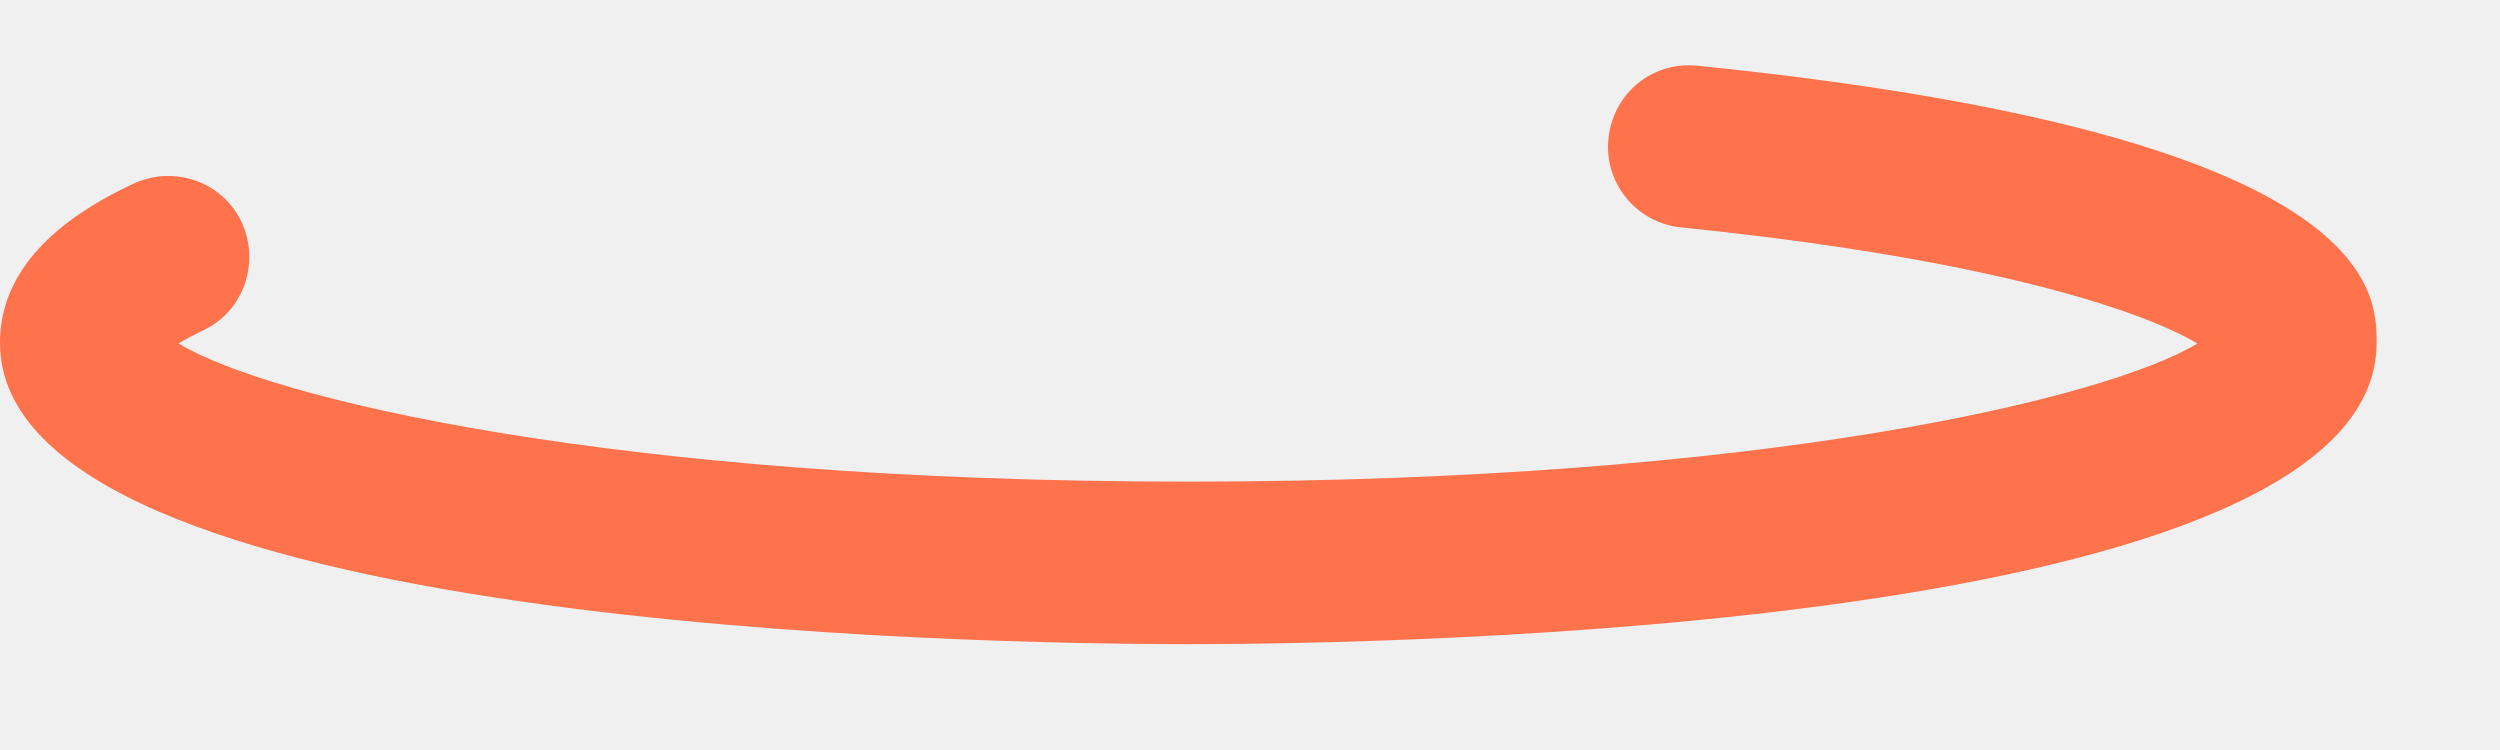
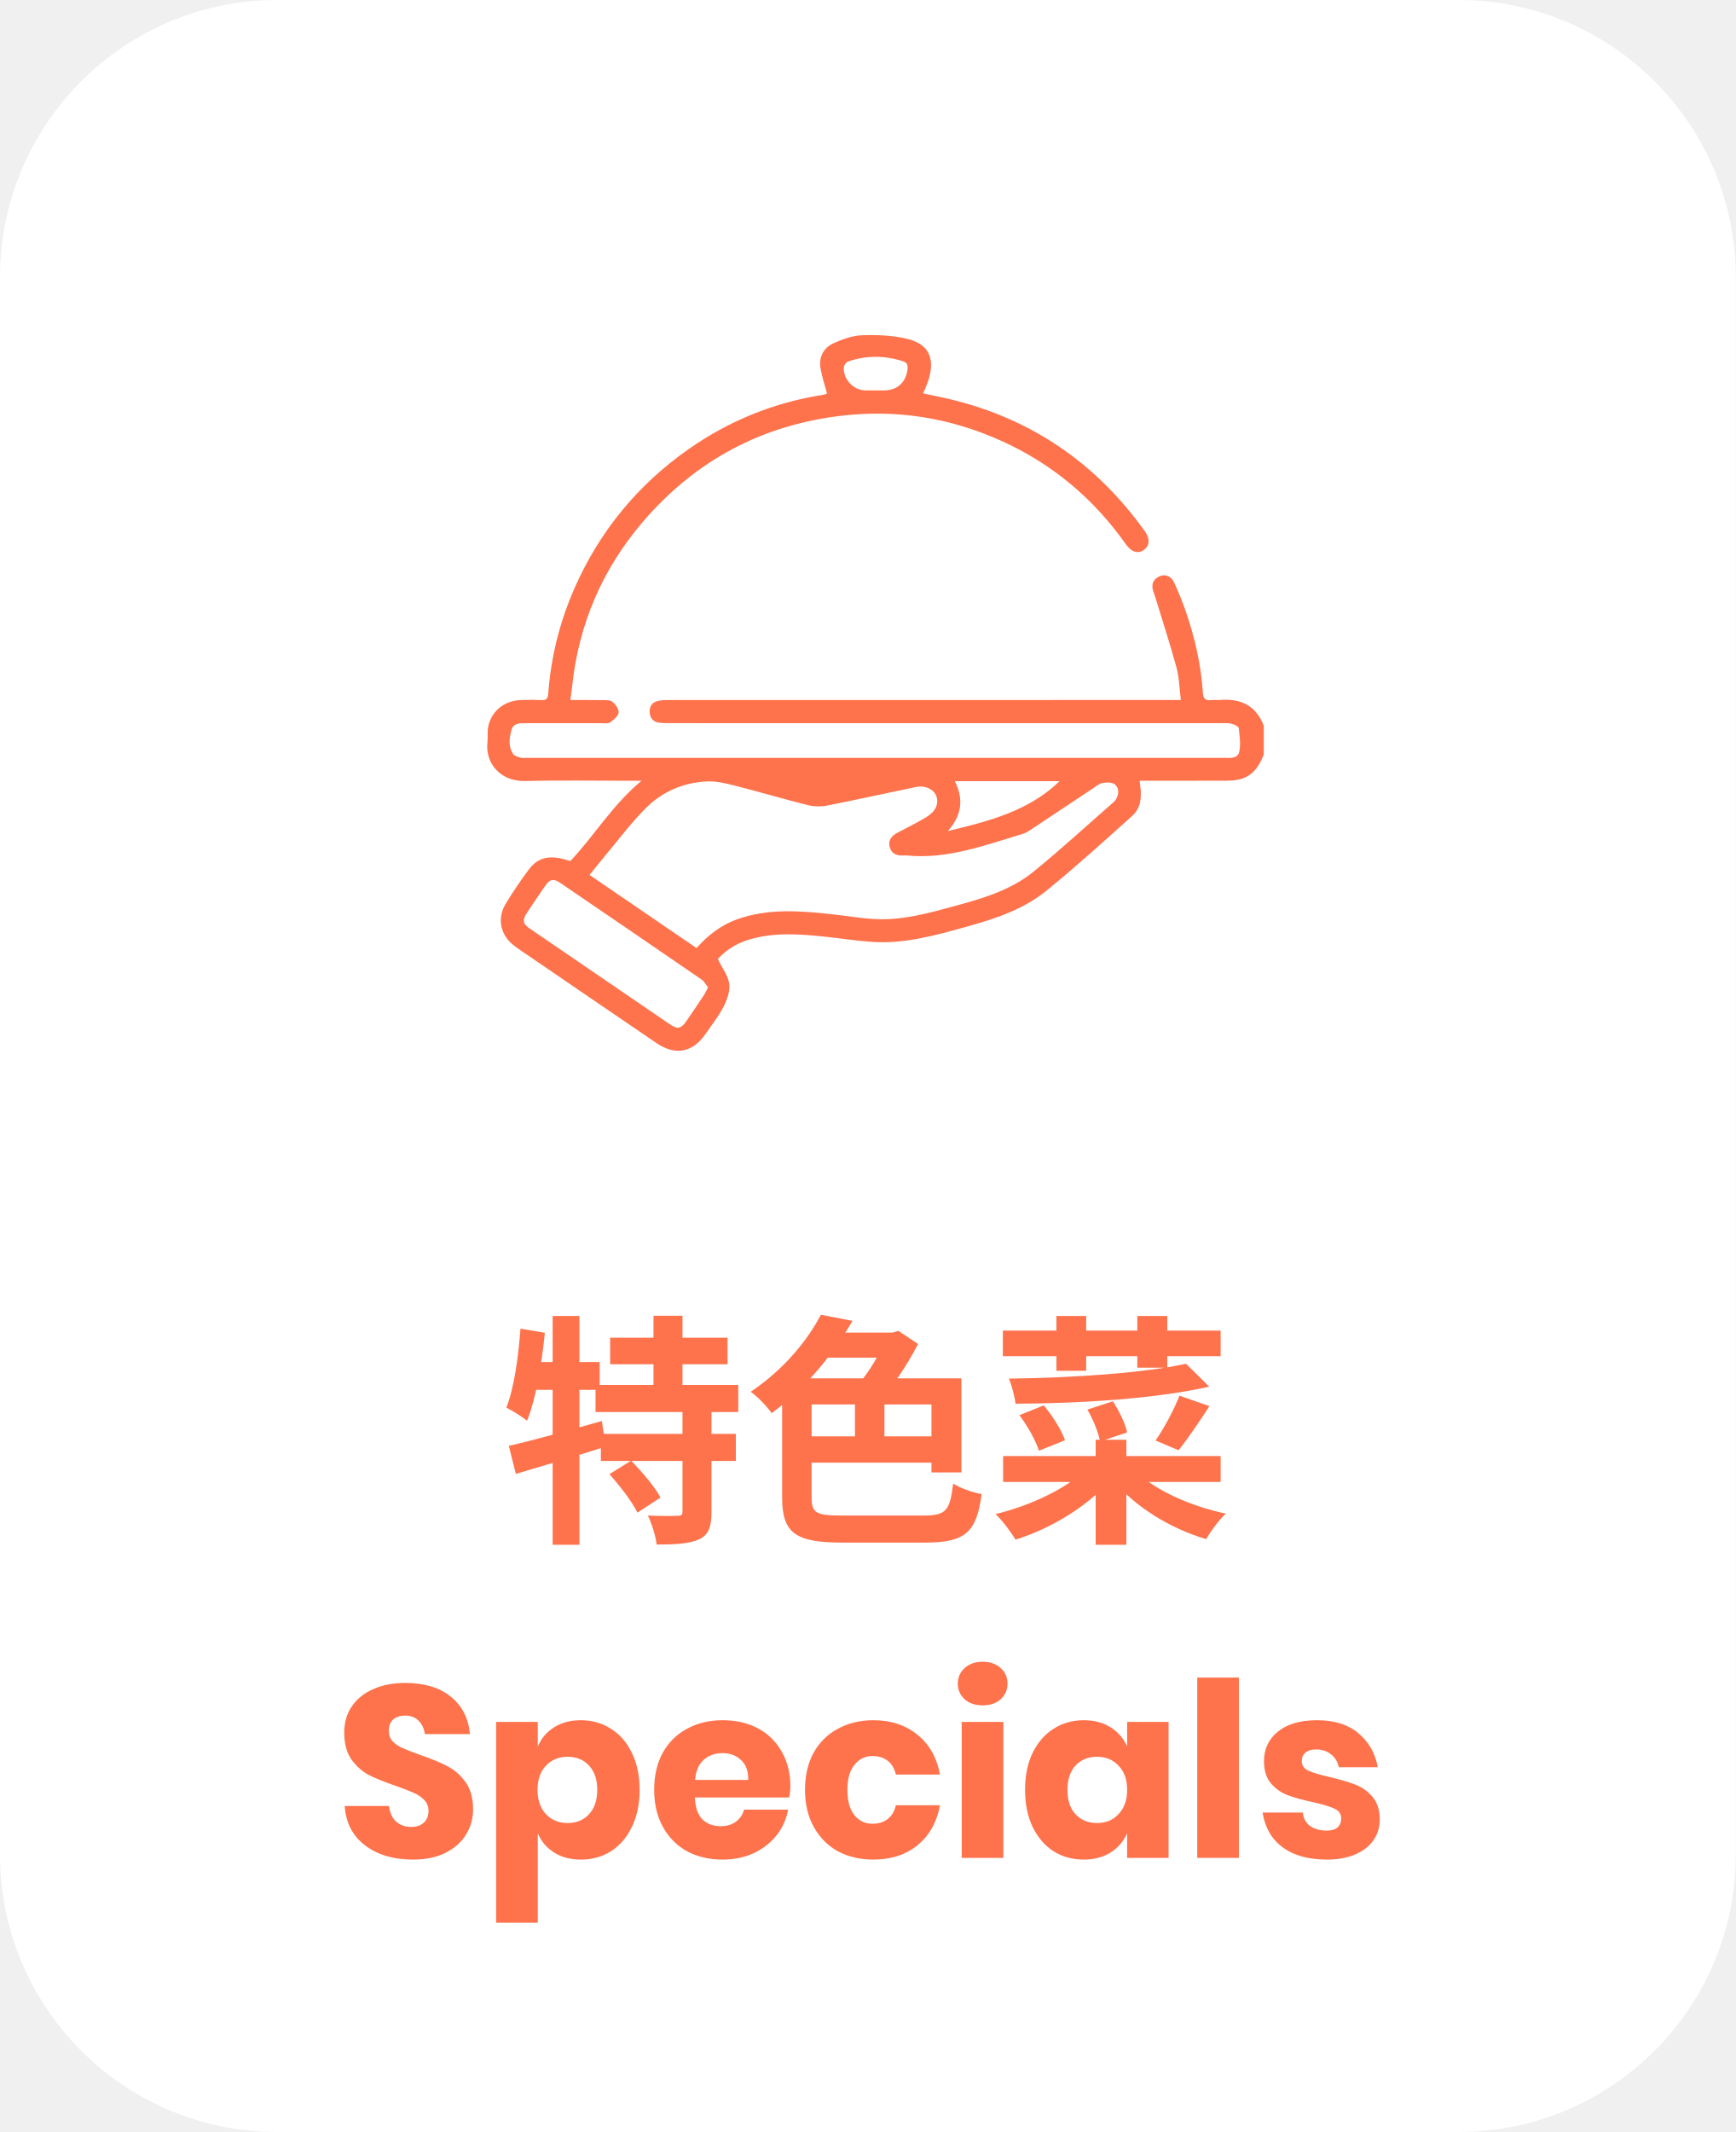
- <svg xmlns="http://www.w3.org/2000/svg" width="20" height="6" viewBox="0 0 20 6" fill="none">
-   <path d="M9.5 5.153C7.917 5.153 0 5.042 0 2.742C0 2.229 0.357 1.8 1.071 1.468C1.395 1.319 1.784 1.455 1.934 1.78C2.083 2.105 1.947 2.495 1.622 2.644C1.544 2.683 1.48 2.716 1.428 2.748C2.148 3.184 4.893 3.853 9.5 3.853C14.107 3.853 16.859 3.184 17.579 2.748C17.177 2.508 16.002 2.079 13.445 1.819C13.088 1.78 12.829 1.462 12.868 1.104C12.907 0.747 13.218 0.487 13.582 0.526C19.013 1.078 19.013 2.333 19.013 2.742C19.013 5.036 11.096 5.153 9.513 5.153H9.5Z" fill="#FE724C" />
+ <svg xmlns="http://www.w3.org/2000/svg" width="114" height="140" viewBox="0 0 114 140" fill="none">
+   <path d="M0 18.214C0 8.155 8.155 0 18.214 0H95.786C105.845 0 114 8.155 114 18.214V121.786C114 131.845 105.845 140 95.786 140H18.214C8.155 140 0 131.845 0 121.786V18.214Z" fill="white" />
+   <path d="M31.072 118.816C31.072 119.413 30.917 119.963 30.608 120.464C30.309 120.965 29.861 121.365 29.264 121.664C28.677 121.963 27.963 122.112 27.12 122.112C25.851 122.112 24.805 121.803 23.984 121.184C23.163 120.565 22.715 119.701 22.64 118.592H25.552C25.595 119.019 25.744 119.355 26 119.6C26.267 119.845 26.603 119.968 27.008 119.968C27.36 119.968 27.637 119.872 27.84 119.68C28.043 119.488 28.144 119.232 28.144 118.912C28.144 118.624 28.048 118.384 27.856 118.192C27.675 118 27.445 117.845 27.168 117.728C26.891 117.6 26.507 117.451 26.016 117.28C25.301 117.035 24.715 116.8 24.256 116.576C23.808 116.341 23.419 116 23.088 115.552C22.768 115.093 22.608 114.501 22.608 113.776C22.608 113.104 22.779 112.523 23.12 112.032C23.461 111.541 23.931 111.168 24.528 110.912C25.136 110.645 25.829 110.512 26.608 110.512C27.867 110.512 28.864 110.811 29.6 111.408C30.347 112.005 30.768 112.827 30.864 113.872H27.904C27.851 113.499 27.712 113.205 27.488 112.992C27.275 112.768 26.981 112.656 26.608 112.656C26.288 112.656 26.027 112.741 25.824 112.912C25.632 113.083 25.536 113.333 25.536 113.664C25.536 113.931 25.621 114.16 25.792 114.352C25.973 114.533 26.197 114.683 26.464 114.8C26.731 114.917 27.115 115.067 27.616 115.248C28.341 115.493 28.933 115.739 29.392 115.984C29.851 116.219 30.245 116.565 30.576 117.024C30.907 117.483 31.072 118.08 31.072 118.816Z" fill="#FE724C" />
+   <path d="M38.153 112.96C38.889 112.96 39.545 113.147 40.121 113.52C40.707 113.883 41.166 114.411 41.497 115.104C41.838 115.787 42.009 116.597 42.009 117.536C42.009 118.464 41.838 119.275 41.497 119.968C41.166 120.661 40.707 121.195 40.121 121.568C39.545 121.931 38.889 122.112 38.153 122.112C37.47 122.112 36.883 121.957 36.393 121.648C35.902 121.339 35.545 120.917 35.321 120.384V126.256H32.585V113.072H35.321V114.688C35.545 114.155 35.902 113.733 36.393 113.424C36.883 113.115 37.47 112.96 38.153 112.96ZM37.273 115.36C36.697 115.36 36.222 115.557 35.849 115.952C35.486 116.336 35.305 116.864 35.305 117.536C35.305 118.197 35.486 118.725 35.849 119.12C36.222 119.515 36.697 119.712 37.273 119.712C37.859 119.712 38.329 119.52 38.681 119.136C39.043 118.752 39.225 118.219 39.225 117.536C39.225 116.853 39.043 116.32 38.681 115.936C38.329 115.552 37.859 115.36 37.273 115.36Z" fill="#FE724C" />
+   <path d="M51.908 117.296C51.908 117.52 51.882 117.765 51.828 118.032H45.636C45.668 118.704 45.839 119.189 46.148 119.488C46.458 119.776 46.852 119.92 47.332 119.92C47.738 119.92 48.074 119.819 48.34 119.616C48.607 119.413 48.783 119.152 48.868 118.832H51.764C51.647 119.461 51.391 120.027 50.996 120.528C50.602 121.019 50.1 121.408 49.492 121.696C48.884 121.973 48.207 122.112 47.46 122.112C46.586 122.112 45.807 121.931 45.124 121.568C44.452 121.195 43.924 120.661 43.54 119.968C43.156 119.275 42.964 118.464 42.964 117.536C42.964 116.597 43.151 115.787 43.524 115.104C43.908 114.411 44.442 113.883 45.124 113.52C45.807 113.147 46.586 112.96 47.46 112.96C48.346 112.96 49.124 113.141 49.796 113.504C50.468 113.867 50.986 114.379 51.348 115.04C51.722 115.691 51.908 116.443 51.908 117.296ZM49.14 116.88C49.151 116.293 48.991 115.856 48.66 115.568C48.34 115.269 47.94 115.12 47.46 115.12C46.959 115.12 46.543 115.269 46.212 115.568C45.882 115.867 45.695 116.304 45.652 116.88H49.14Z" fill="#FE724C" />
+   <path d="M57.367 112.96C58.519 112.96 59.484 113.28 60.263 113.92C61.041 114.549 61.532 115.419 61.735 116.528H58.839C58.753 116.144 58.577 115.845 58.311 115.632C58.044 115.419 57.708 115.312 57.303 115.312C56.823 115.312 56.428 115.504 56.119 115.888C55.809 116.261 55.655 116.811 55.655 117.536C55.655 118.261 55.809 118.816 56.119 119.2C56.428 119.573 56.823 119.76 57.303 119.76C57.708 119.76 58.044 119.653 58.311 119.44C58.577 119.227 58.753 118.928 58.839 118.544H61.735C61.532 119.653 61.041 120.528 60.263 121.168C59.484 121.797 58.519 122.112 57.367 122.112C56.492 122.112 55.713 121.931 55.031 121.568C54.359 121.195 53.831 120.661 53.447 119.968C53.063 119.275 52.871 118.464 52.871 117.536C52.871 116.597 53.057 115.787 53.431 115.104C53.815 114.411 54.348 113.883 55.031 113.52C55.713 113.147 56.492 112.96 57.367 112.96Z" fill="#FE724C" />
+   <path d="M62.907 110.56C62.907 110.144 63.056 109.803 63.355 109.536C63.653 109.259 64.048 109.12 64.539 109.12C65.029 109.12 65.424 109.259 65.723 109.536C66.021 109.803 66.171 110.144 66.171 110.56C66.171 110.965 66.021 111.307 65.723 111.584C65.424 111.851 65.029 111.984 64.539 111.984C64.048 111.984 63.653 111.851 63.355 111.584C63.056 111.307 62.907 110.965 62.907 110.56ZM65.899 113.072V122H63.163V113.072H65.899Z" fill="#FE724C" />
+   <path d="M71.18 112.96C71.862 112.96 72.449 113.115 72.94 113.424C73.43 113.733 73.793 114.155 74.028 114.688V113.072H76.748V122H74.028V120.384C73.793 120.917 73.43 121.339 72.94 121.648C72.449 121.957 71.862 122.112 71.18 122.112C70.444 122.112 69.782 121.931 69.196 121.568C68.62 121.195 68.161 120.661 67.82 119.968C67.489 119.275 67.324 118.464 67.324 117.536C67.324 116.597 67.489 115.787 67.82 115.104C68.161 114.411 68.62 113.883 69.196 113.52C69.782 113.147 70.444 112.96 71.18 112.96ZM72.06 115.36C71.473 115.36 70.998 115.552 70.636 115.936C70.284 116.32 70.108 116.853 70.108 117.536C70.108 118.219 70.284 118.752 70.636 119.136C70.998 119.52 71.473 119.712 72.06 119.712C72.636 119.712 73.105 119.515 73.468 119.12C73.841 118.725 74.028 118.197 74.028 117.536C74.028 116.864 73.841 116.336 73.468 115.952C73.105 115.557 72.636 115.36 72.06 115.36Z" fill="#FE724C" />
+   <path d="M81.368 110.16V122H78.632V110.16H81.368Z" fill="#FE724C" />
+   <path d="M86.504 112.96C87.635 112.96 88.537 113.243 89.209 113.808C89.891 114.373 90.318 115.12 90.489 116.048H87.928C87.854 115.685 87.683 115.403 87.416 115.2C87.16 114.987 86.835 114.88 86.441 114.88C86.131 114.88 85.897 114.949 85.737 115.088C85.576 115.216 85.496 115.403 85.496 115.648C85.496 115.925 85.641 116.133 85.928 116.272C86.227 116.411 86.691 116.549 87.32 116.688C88.003 116.848 88.563 117.013 89.001 117.184C89.438 117.344 89.817 117.611 90.136 117.984C90.457 118.357 90.617 118.859 90.617 119.488C90.617 120 90.478 120.453 90.201 120.848C89.923 121.243 89.523 121.552 89.001 121.776C88.478 122 87.859 122.112 87.144 122.112C85.939 122.112 84.974 121.845 84.249 121.312C83.523 120.779 83.081 120.016 82.921 119.024H85.561C85.603 119.408 85.763 119.701 86.04 119.904C86.329 120.107 86.697 120.208 87.144 120.208C87.454 120.208 87.689 120.139 87.849 120C88.008 119.851 88.088 119.659 88.088 119.424C88.088 119.115 87.939 118.896 87.641 118.768C87.353 118.629 86.878 118.485 86.216 118.336C85.555 118.197 85.011 118.048 84.585 117.888C84.158 117.728 83.79 117.472 83.481 117.12C83.171 116.757 83.016 116.267 83.016 115.648C83.016 114.848 83.32 114.203 83.928 113.712C84.537 113.211 85.395 112.96 86.504 112.96Z" fill="#FE724C" />
+   <path d="M40.072 87.84V89.584H47.784V87.84H40.072ZM39.112 90.944V92.72H48.488V90.944H39.112ZM39.464 94.16V95.936H48.328V94.16H39.464ZM42.92 86.4V91.92H44.824V86.4H42.92ZM44.824 92.528V99.264C44.824 99.488 44.744 99.536 44.488 99.536C44.216 99.552 43.336 99.552 42.552 99.52C42.808 100.048 43.064 100.864 43.128 101.424C44.344 101.424 45.256 101.376 45.896 101.088C46.536 100.8 46.728 100.272 46.728 99.296V92.528H44.824ZM40.024 96.8C40.712 97.568 41.528 98.624 41.864 99.328L43.384 98.336C43 97.632 42.152 96.624 41.448 95.92L40.024 96.8ZM33.416 94.944L33.88 96.784C35.576 96.288 37.768 95.632 39.784 94.992L39.528 93.312C37.32 93.936 34.984 94.592 33.416 94.944ZM36.296 86.416V101.44H38.056V86.416H36.296ZM34.184 87.248C34.04 89.136 33.768 91.136 33.256 92.432C33.64 92.624 34.328 93.056 34.616 93.296C35.192 91.856 35.576 89.632 35.784 87.52L34.184 87.248ZM34.616 89.44L34.264 91.264H39.384V89.44H34.616Z" fill="#FE724C" />
+   <path d="M52.408 94.32V96.048H61.752V94.32H52.408ZM56.152 91.216V95.2H58.088V91.216H56.152ZM52.312 90.512V92.224H61.176V96.688H63.144V90.512H52.312ZM51.368 90.512V98.336C51.368 100.704 52.28 101.296 55.336 101.296C56.04 101.296 60.024 101.296 60.792 101.296C63.448 101.296 64.136 100.576 64.472 98.112C63.912 98.016 63.08 97.728 62.6 97.424C62.392 99.2 62.136 99.52 60.648 99.52C59.72 99.52 56.136 99.52 55.32 99.52C53.592 99.52 53.304 99.36 53.304 98.32V90.512H51.368ZM54.168 87.504L53.336 89.152H59.064V87.504H54.168ZM53.912 86.336C53.048 88 51.48 89.936 49.304 91.392C49.736 91.696 50.376 92.352 50.68 92.8C53.064 91.024 54.728 88.88 55.992 86.736L53.912 86.336ZM58.2 87.504V87.872C57.864 88.752 57.096 90.096 56.376 90.896C56.744 91.184 57.32 91.776 57.592 92.176C58.536 91.2 59.592 89.632 60.296 88.256L59 87.392L58.632 87.504H58.2Z" fill="#FE724C" />
+   <path d="M65.864 87.376V89.056H80.168V87.376H65.864ZM69.384 86.416V90.016H71.336V86.416H69.384ZM74.696 86.416V89.808H76.664V86.416H74.696ZM65.88 95.616V97.312H80.168V95.616H65.88ZM71.96 94.544V101.44H73.976V94.544H71.96ZM71.432 96.384C70.168 97.696 67.704 98.864 65.384 99.424C65.816 99.824 66.408 100.608 66.696 101.104C69.08 100.352 71.528 98.864 73 97.088L71.432 96.384ZM74.504 96.512L73.048 97.12C74.472 98.912 76.84 100.368 79.224 101.072C79.496 100.56 80.088 99.792 80.504 99.392C78.152 98.896 75.752 97.824 74.504 96.512ZM77.896 89.552C75.16 90.16 70.392 90.48 66.264 90.528C66.44 90.944 66.648 91.712 66.696 92.176C70.904 92.16 75.896 91.856 79.416 91.056L77.896 89.552ZM66.952 92.928C67.496 93.648 68.04 94.624 68.232 95.264L69.944 94.576C69.72 93.904 69.128 92.976 68.552 92.288L66.952 92.928ZM71.416 92.56C71.8 93.216 72.152 94.096 72.248 94.656L74.024 94.064C73.912 93.472 73.496 92.656 73.096 92.016L71.416 92.56ZM77.464 91.648C77.112 92.56 76.44 93.808 75.896 94.592L77.4 95.232C77.992 94.512 78.744 93.392 79.432 92.336L77.464 91.648Z" fill="#FE724C" />
+   <path d="M83 49.553C82.697 50.326 82.262 50.976 81.4 51.181C81.114 51.248 80.81 51.263 80.514 51.265C78.822 51.272 77.128 51.268 75.436 51.268C75.255 51.268 75.074 51.268 74.846 51.268C74.867 51.434 74.882 51.557 74.897 51.68C74.989 52.391 74.905 53.09 74.36 53.578C72.504 55.243 70.656 56.922 68.722 58.492C67.18 59.746 65.304 60.348 63.407 60.875C61.405 61.43 59.407 61.988 57.304 61.852C56.28 61.787 55.264 61.622 54.242 61.515C52.508 61.332 50.773 61.192 49.069 61.741C48.277 61.997 47.616 62.447 47.144 62.978C47.425 63.555 47.817 64.055 47.894 64.601C47.962 65.077 47.756 65.646 47.525 66.099C47.202 66.732 46.747 67.297 46.343 67.888C45.506 69.113 44.36 69.34 43.126 68.502C40.351 66.617 37.584 64.721 34.814 62.828C34.443 62.575 34.064 62.333 33.712 62.056C32.866 61.389 32.64 60.303 33.197 59.375C33.669 58.592 34.181 57.829 34.73 57.1C35.373 56.245 36.183 56.107 37.455 56.547C39.044 54.863 40.243 52.831 42.133 51.271H41.562C39.205 51.271 36.848 51.227 34.493 51.286C32.848 51.327 31.874 50.105 32.011 48.779C32.049 48.415 31.994 48.036 32.071 47.684C32.292 46.678 33.129 46.015 34.191 45.97C34.655 45.95 35.122 45.95 35.584 45.97C35.885 45.983 35.982 45.871 36.005 45.574C36.181 43.144 36.764 40.812 37.748 38.588C39.405 34.842 41.922 31.799 45.268 29.463C47.919 27.613 50.849 26.431 54.044 25.928C54.109 25.918 54.174 25.902 54.236 25.879C54.282 25.863 54.322 25.833 54.317 25.836C54.171 25.294 54.001 24.777 53.898 24.245C53.752 23.483 54.057 22.859 54.735 22.545C55.325 22.273 55.985 22.038 56.623 22.015C57.604 21.98 58.62 22.02 59.57 22.247C60.985 22.584 61.415 23.507 60.995 24.904C60.904 25.205 60.768 25.492 60.632 25.836C61.221 25.962 61.813 26.076 62.4 26.216C67.734 27.496 71.983 30.402 75.18 34.872C75.539 35.374 75.514 35.83 75.132 36.107C74.751 36.383 74.314 36.264 73.954 35.755C71.824 32.733 69.093 30.441 65.728 28.933C62.388 27.436 58.903 26.869 55.253 27.301C50.025 27.919 45.691 30.239 42.263 34.218C39.579 37.332 38.003 40.971 37.574 45.09C37.546 45.353 37.507 45.617 37.462 45.968C38.187 45.968 38.875 45.959 39.562 45.973C39.79 45.976 40.079 45.96 40.229 46.087C40.431 46.257 40.663 46.58 40.628 46.796C40.59 47.04 40.298 47.279 40.062 47.441C39.921 47.537 39.675 47.487 39.477 47.487C37.834 47.49 36.191 47.487 34.548 47.49C34.165 47.49 33.72 47.462 33.594 47.931C33.452 48.458 33.364 49.022 33.708 49.514C33.797 49.642 34.008 49.705 34.175 49.751C34.314 49.79 34.472 49.764 34.622 49.764C49.874 49.764 65.125 49.764 80.377 49.764C80.774 49.764 81.289 49.844 81.391 49.364C81.497 48.869 81.419 48.323 81.354 47.809C81.339 47.691 81.056 47.57 80.877 47.522C80.674 47.468 80.45 47.488 80.235 47.488C68.154 47.488 56.071 47.488 43.989 47.486C43.757 47.486 43.523 47.486 43.295 47.457C42.918 47.408 42.702 47.179 42.671 46.796C42.64 46.415 42.808 46.139 43.176 46.038C43.396 45.978 43.634 45.969 43.863 45.969C54.85 45.966 65.836 45.966 76.823 45.966H77.555C77.461 45.225 77.451 44.505 77.268 43.831C76.838 42.248 76.325 40.687 75.845 39.116C75.811 39.004 75.764 38.898 75.731 38.786C75.604 38.352 75.745 38.032 76.152 37.845C76.512 37.679 76.92 37.828 77.105 38.232C77.374 38.821 77.625 39.422 77.839 40.032C78.458 41.798 78.879 43.611 79.002 45.483C79.028 45.879 79.157 46.017 79.537 45.97C79.733 45.946 79.936 45.98 80.133 45.964C81.486 45.851 82.49 46.329 83.001 47.655V49.557L83 49.553ZM45.748 62.252C46.527 61.382 47.392 60.725 48.448 60.354C50.449 59.65 52.498 59.806 54.548 60.025C55.52 60.127 56.486 60.299 57.459 60.352C59.254 60.448 60.965 59.969 62.68 59.502C64.528 58.999 66.374 58.465 67.88 57.239C69.684 55.772 71.397 54.193 73.149 52.663C73.21 52.609 73.265 52.541 73.306 52.471C73.505 52.129 73.5 51.74 73.22 51.509C73.039 51.361 72.675 51.369 72.412 51.415C72.182 51.456 71.975 51.642 71.768 51.78C70.426 52.669 69.087 53.564 67.745 54.453C67.566 54.571 67.379 54.696 67.178 54.756C64.676 55.501 62.211 56.448 59.522 56.172C59.473 56.167 59.422 56.172 59.372 56.174C58.932 56.208 58.56 56.088 58.434 55.624C58.307 55.157 58.576 54.872 58.964 54.669C59.595 54.338 60.238 54.024 60.846 53.654C61.101 53.5 61.37 53.258 61.477 52.994C61.805 52.185 61.084 51.488 60.142 51.682C58.197 52.085 56.259 52.517 54.311 52.9C53.906 52.978 53.449 52.967 53.049 52.867C51.445 52.465 49.857 51.994 48.254 51.587C47.665 51.436 47.047 51.288 46.45 51.314C44.906 51.377 43.518 51.972 42.429 53.054C41.455 54.022 40.628 55.14 39.741 56.197C39.403 56.599 39.078 57.012 38.719 57.454C41.077 59.065 43.389 60.646 45.747 62.256L45.748 62.252ZM46.502 64.835C46.365 64.665 46.257 64.446 46.082 64.326C42.992 62.201 39.894 60.086 36.793 57.975C36.345 57.67 36.112 57.728 35.797 58.184C35.399 58.758 35.007 59.336 34.623 59.919C34.285 60.432 34.322 60.653 34.824 60.996C37.892 63.096 40.961 65.194 44.033 67.286C44.494 67.601 44.741 67.543 45.067 67.072C45.464 66.498 45.853 65.917 46.239 65.335C46.329 65.199 46.393 65.044 46.501 64.835H46.502ZM62.252 54.572C64.976 53.919 67.574 53.252 69.592 51.295H62.71C63.311 52.482 63.162 53.547 62.252 54.572ZM57.51 25.636C57.692 25.636 57.874 25.636 58.056 25.636C58.917 25.642 59.494 25.123 59.603 24.261C59.635 24 59.593 23.813 59.309 23.723C58.104 23.338 56.9 23.325 55.705 23.738C55.577 23.782 55.426 23.981 55.417 24.116C55.37 24.922 56.077 25.646 56.863 25.637C57.079 25.635 57.293 25.637 57.509 25.637L57.51 25.636Z" fill="#FE724C" />
</svg>
